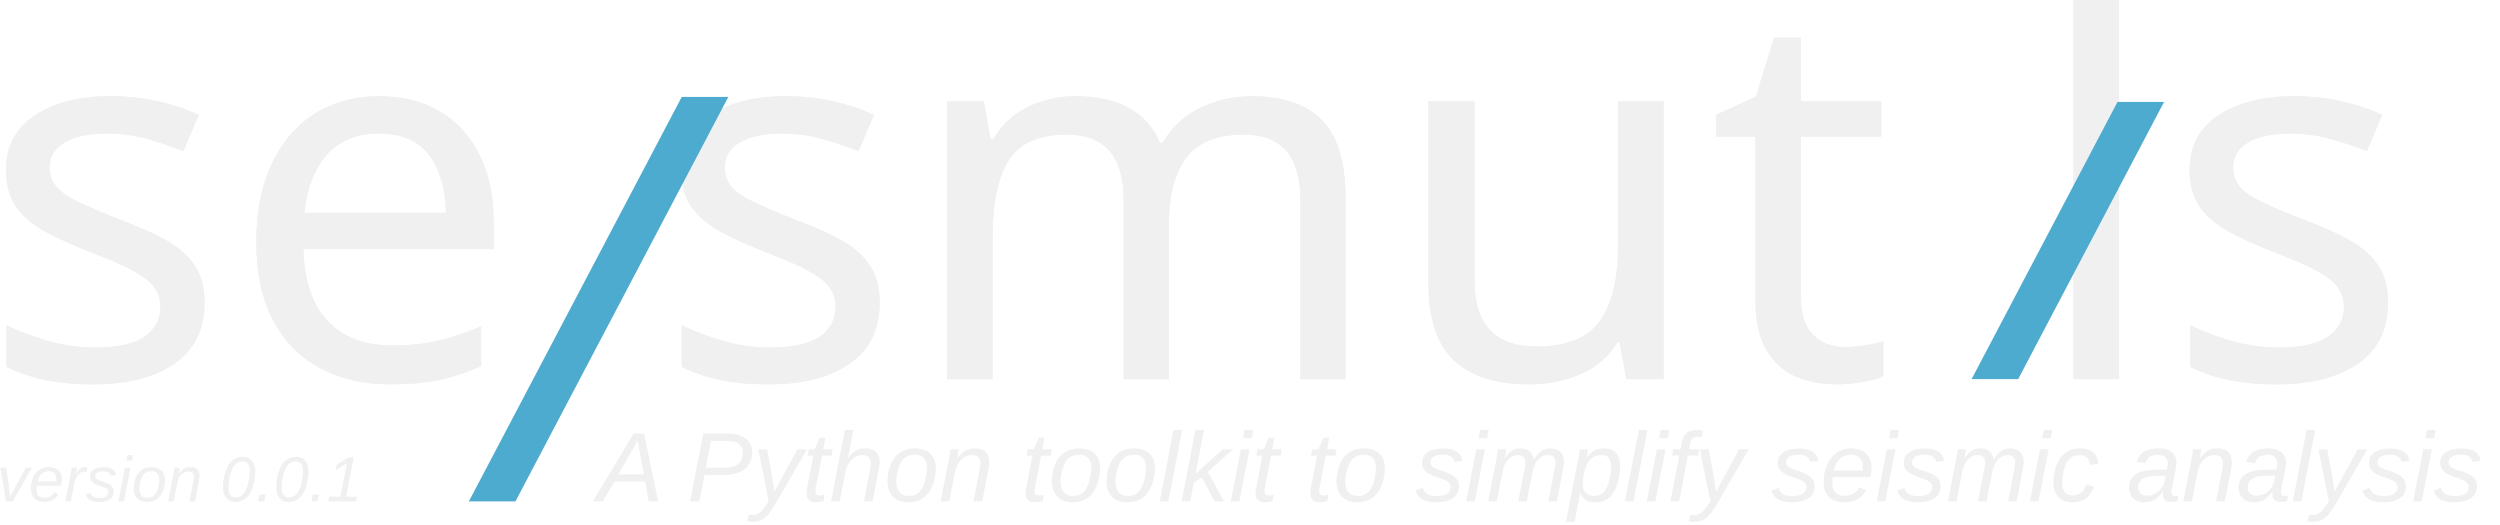
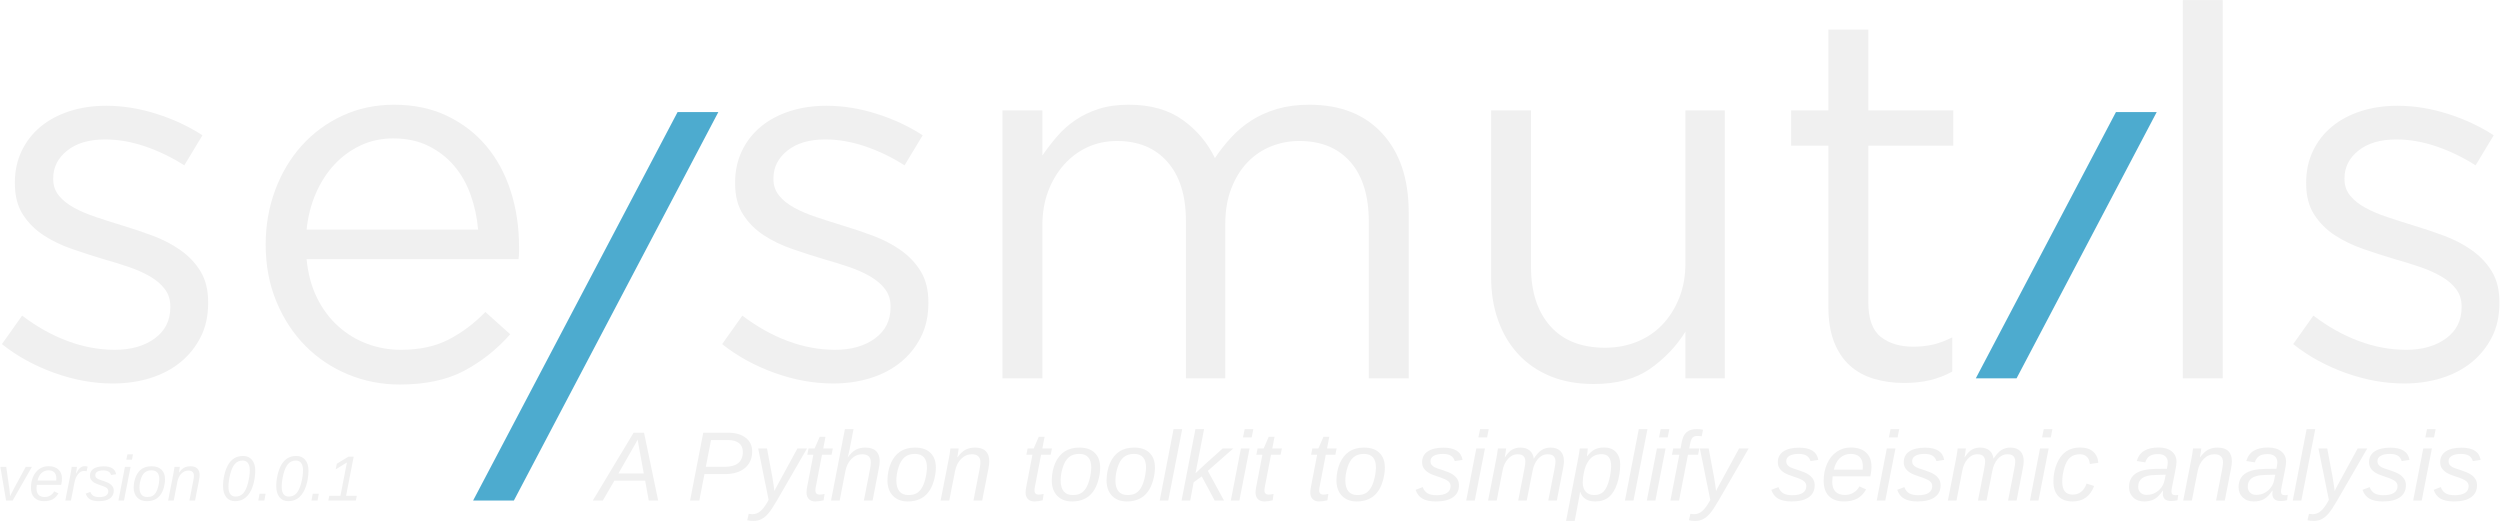
- <svg xmlns="http://www.w3.org/2000/svg" width="100%" height="100%" viewBox="0 0 1001 210" version="1.1" xml:space="preserve" style="fill-rule:evenodd;clip-rule:evenodd;stroke-linejoin:round;stroke-miterlimit:2;">
-   <g transform="matrix(1,0,0,1,-47,-762)">
-     <g transform="matrix(0.427944,0,0,0.185875,0,732.879)">
+ <svg xmlns="http://www.w3.org/2000/svg" width="100%" height="100%" viewBox="0 0 1001 209" version="1.1" xml:space="preserve" style="fill-rule:evenodd;clip-rule:evenodd;stroke-linejoin:round;stroke-miterlimit:2;">
+   <g transform="matrix(1,0,0,1,-47,-1091)">
+     <g transform="matrix(0.427944,0,0,0.185875,0,1061.54)">
      <g id="logo" transform="matrix(2.48695,0,0,5.72576,-1796.66,-3402.55)">
        <g transform="matrix(1,0,0,1,128.458,-95.3773)">
-           <g transform="matrix(194.939,0,0,194.939,1589.58,859.636)">
-                     </g>
-           <text x="630.479px" y="859.636px" style="font-family:'Gotham-Book', 'Gotham';font-size:194.939px;fill:rgb(240,240,240);">se smut ls</text>
-         </g>
-         <g transform="matrix(1,0,0,1,128.458,-95.3773)">
-           <g transform="matrix(194.939,0,0,194.939,1589.58,859.636)">
-                     </g>
-           <text x="630.479px" y="859.636px" style="font-family:'Gotham-Book', 'Gotham';font-size:194.939px;fill:rgb(240,240,240);">se smut ls</text>
+           <path d="M716.447,831.37L716.447,830.98C716.447,826.432 715.505,822.598 713.621,819.479C711.736,816.36 709.235,813.696 706.116,811.486C702.997,809.277 699.52,807.458 695.686,806.028C691.853,804.599 687.986,803.299 684.088,802.129C680.709,801.09 677.46,800.05 674.341,799.01C671.222,797.971 668.46,796.801 666.056,795.501C663.651,794.202 661.735,792.675 660.305,790.92C658.875,789.166 658.161,787.119 658.161,784.78L658.161,784.39C658.161,780.231 659.915,776.755 663.424,773.961C666.933,771.167 671.676,769.77 677.655,769.77C682.593,769.77 687.629,770.647 692.762,772.401C697.896,774.156 702.802,776.527 707.48,779.517L714.303,768.21C709.105,764.831 703.321,762.134 696.953,760.12C690.585,758.106 684.282,757.099 678.044,757.099C673.106,757.099 668.525,757.781 664.301,759.145C660.078,760.51 656.439,762.459 653.385,764.994C650.331,767.528 647.959,770.582 646.269,774.156C644.58,777.73 643.735,781.661 643.735,785.949L643.735,786.339C643.735,791.018 644.742,794.917 646.757,798.036C648.771,801.155 651.37,803.754 654.554,805.833C657.738,807.913 661.312,809.635 665.276,810.999C669.24,812.364 673.171,813.631 677.07,814.8C680.319,815.71 683.47,816.685 686.524,817.725C689.578,818.764 692.275,819.966 694.614,821.331C696.953,822.695 698.805,824.287 700.17,826.107C701.535,827.926 702.217,830.071 702.217,832.54L702.217,832.93C702.217,837.868 700.267,841.767 696.369,844.626C692.47,847.485 687.466,848.915 681.358,848.915C675.38,848.915 669.435,847.81 663.521,845.601C657.608,843.391 651.923,840.207 646.464,836.049L638.862,846.77C644.58,851.319 651.143,854.925 658.551,857.59C665.958,860.254 673.301,861.586 680.579,861.586C685.647,861.586 690.358,860.903 694.712,859.539C699.065,858.174 702.834,856.192 706.018,853.593C709.202,850.994 711.736,847.843 713.621,844.139C715.505,840.435 716.447,836.179 716.447,831.37Z" style="fill:rgb(240,240,240);fill-rule:nonzero;" />
+           <path d="M753.486,814.8L833.216,814.8C833.346,813.891 833.411,813.046 833.411,812.266L833.411,810.122C833.411,802.714 832.371,795.761 830.292,789.263C828.212,782.765 825.158,777.112 821.13,772.304C817.101,767.495 812.162,763.694 806.314,760.9C800.466,758.106 793.838,756.709 786.43,756.709C779.413,756.709 772.947,758.073 767.034,760.802C761.121,763.532 756.02,767.268 751.731,772.011C747.443,776.755 744.096,782.343 741.692,788.776C739.288,795.209 738.086,802.064 738.086,809.342C738.086,817.14 739.435,824.287 742.134,830.785C744.832,837.283 748.471,842.839 753.05,847.453C757.629,852.066 762.973,855.64 769.081,858.174C775.189,860.709 781.687,861.976 788.575,861.976C798.192,861.976 806.249,860.254 812.747,856.81C819.245,853.366 825.028,848.785 830.097,843.067L820.74,834.684C816.581,838.973 812,842.417 806.996,845.016C801.993,847.615 795.982,848.915 788.965,848.915C784.546,848.915 780.322,848.167 776.294,846.673C772.265,845.178 768.626,842.969 765.377,840.045C762.128,837.121 759.464,833.547 757.385,829.323C755.305,825.1 754.006,820.259 753.486,814.8ZM753.486,803.689C754.002,798.75 755.164,794.202 756.973,790.043C758.783,785.885 761.108,782.278 763.95,779.224C766.792,776.17 770.085,773.766 773.831,772.011C777.576,770.257 781.645,769.38 786.037,769.38C791.075,769.38 795.5,770.322 799.312,772.206C803.123,774.091 806.353,776.592 809.001,779.711C811.649,782.83 813.715,786.469 815.201,790.628C816.686,794.787 817.623,799.14 818.01,803.689L753.486,803.689Z" style="fill:rgb(240,240,240);fill-rule:nonzero;" />
+           <path d="M987.412,831.37L987.412,830.98C987.412,826.432 986.47,822.598 984.586,819.479C982.701,816.36 980.2,813.696 977.081,811.486C973.962,809.277 970.485,807.458 966.651,806.028C962.818,804.599 958.951,803.299 955.053,802.129C951.674,801.09 948.425,800.05 945.306,799.01C942.187,797.971 939.425,796.801 937.021,795.501C934.616,794.202 932.7,792.675 931.27,790.92C929.84,789.166 929.126,787.119 929.126,784.78L929.126,784.39C929.126,780.231 930.88,776.755 934.389,773.961C937.898,771.167 942.641,769.77 948.62,769.77C953.558,769.77 958.594,770.647 963.727,772.401C968.861,774.156 973.767,776.527 978.445,779.517L985.268,768.21C980.07,764.831 974.286,762.134 967.918,760.12C961.55,758.106 955.247,757.099 949.009,757.099C944.071,757.099 939.49,757.781 935.266,759.145C931.043,760.51 927.404,762.459 924.35,764.994C921.296,767.528 918.924,770.582 917.234,774.156C915.545,777.73 914.7,781.661 914.7,785.949L914.7,786.339C914.7,791.018 915.707,794.917 917.722,798.036C919.736,801.155 922.335,803.754 925.519,805.833C928.703,807.913 932.277,809.635 936.241,810.999C940.205,812.364 944.136,813.631 948.035,814.8C951.284,815.71 954.435,816.685 957.489,817.725C960.543,818.764 963.24,819.966 965.579,821.331C967.918,822.695 969.77,824.287 971.135,826.107C972.5,827.926 973.182,830.071 973.182,832.54L973.182,832.93C973.182,837.868 971.232,841.767 967.334,844.626C963.435,847.485 958.431,848.915 952.323,848.915C946.345,848.915 940.4,847.81 934.486,845.601C928.573,843.391 922.888,840.207 917.429,836.049L909.827,846.77C915.545,851.319 922.108,854.925 929.516,857.59C936.923,860.254 944.266,861.586 951.544,861.586C956.612,861.586 961.323,860.903 965.677,859.539C970.03,858.174 973.799,856.192 976.983,853.593C980.167,850.994 982.701,847.843 984.586,844.139C986.47,840.435 987.412,836.179 987.412,831.37Z" style="fill:rgb(240,240,240);fill-rule:nonzero;" />
+           <path d="M1095.21,776.787C1092.48,771.069 1088.46,766.293 1083.13,762.459C1077.8,758.626 1071.04,756.709 1062.85,756.709C1058.57,756.709 1054.8,757.228 1051.55,758.268C1048.3,759.308 1045.37,760.705 1042.78,762.459C1040.18,764.214 1037.87,766.261 1035.86,768.6C1033.84,770.939 1031.99,773.343 1030.3,775.813L1030.3,758.853L1015.29,758.853L1015.29,859.636L1030.3,859.636L1030.3,802.129C1030.3,797.451 1031.01,793.195 1032.44,789.361C1033.87,785.527 1035.86,782.181 1038.39,779.322C1040.92,776.462 1043.88,774.253 1047.26,772.694C1050.64,771.134 1054.34,770.354 1058.37,770.354C1066.43,770.354 1072.76,772.986 1077.38,778.249C1081.99,783.513 1084.3,790.888 1084.3,800.375L1084.3,859.636L1099.11,859.636L1099.11,801.545C1099.11,796.606 1099.86,792.188 1101.35,788.289C1102.85,784.39 1104.86,781.109 1107.4,778.444C1109.93,775.78 1112.89,773.766 1116.27,772.401C1119.65,771.037 1123.22,770.354 1126.99,770.354C1135.18,770.354 1141.58,772.986 1146.19,778.249C1150.8,783.513 1153.11,791.018 1153.11,800.765L1153.11,859.636L1168.12,859.636L1168.12,797.256C1168.12,784.65 1164.81,774.741 1158.18,767.528C1151.55,760.315 1142.39,756.709 1130.69,756.709C1126.27,756.709 1122.28,757.228 1118.7,758.268C1115.13,759.308 1111.91,760.737 1109.05,762.557C1106.19,764.376 1103.63,766.521 1101.35,768.99C1099.08,771.459 1097.03,774.058 1095.21,776.787Z" style="fill:rgb(240,240,240);fill-rule:nonzero;" />
+           <path d="M1272.22,816.555C1272.22,821.233 1271.44,825.522 1269.88,829.421C1268.32,833.32 1266.21,836.666 1263.54,839.46C1260.88,842.254 1257.69,844.399 1253.99,845.893C1250.29,847.388 1246.29,848.135 1242,848.135C1233.04,848.135 1226.15,845.406 1221.34,839.948C1216.53,834.489 1214.13,827.082 1214.13,817.725L1214.13,758.853L1199.12,758.853L1199.12,821.428C1199.12,827.406 1199.99,832.865 1201.75,837.803C1203.5,842.742 1206.04,846.998 1209.35,850.572C1212.66,854.146 1216.69,856.907 1221.44,858.857C1226.18,860.806 1231.61,861.781 1237.71,861.781C1246.42,861.781 1253.5,859.864 1258.96,856.03C1264.42,852.196 1268.84,847.55 1272.22,842.092L1272.22,859.636L1287.03,859.636L1287.03,758.853L1272.22,758.853L1272.22,816.555Z" style="fill:rgb(240,240,240);fill-rule:nonzero;" />
+           <path d="M1341.03,772.109L1373,772.109L1373,758.853L1341.03,758.853L1341.03,728.443L1326.02,728.443L1326.02,758.853L1311.99,758.853L1311.99,772.109L1326.02,772.109L1326.02,832.93C1326.02,837.998 1326.74,842.352 1328.16,845.991C1329.6,849.63 1331.58,852.586 1334.11,854.86C1336.64,857.135 1339.67,858.792 1343.18,859.831C1346.68,860.871 1350.45,861.391 1354.48,861.391C1358.12,861.391 1361.4,861.033 1364.33,860.319C1367.25,859.604 1370.01,858.532 1372.61,857.102L1372.61,844.236C1370.01,845.536 1367.58,846.446 1365.3,846.965C1363.03,847.485 1360.59,847.745 1357.99,847.745C1352.92,847.745 1348.83,846.51 1345.71,844.041C1342.59,841.572 1341.03,837.218 1341.03,830.98L1341.03,772.109Z" style="fill:rgb(240,240,240);fill-rule:nonzero;" />
+           <rect x="1459.36" y="717.331" width="15.01" height="142.305" style="fill:rgb(240,240,240);fill-rule:nonzero;" />
+           <path d="M1578.47,831.37L1578.47,830.98C1578.47,826.432 1577.53,822.598 1575.64,819.479C1573.76,816.36 1571.25,813.696 1568.13,811.486C1565.02,809.277 1561.54,807.458 1557.71,806.028C1553.87,804.599 1550.01,803.299 1546.11,802.129C1542.73,801.09 1539.48,800.05 1536.36,799.01C1533.24,797.971 1530.48,796.801 1528.08,795.501C1525.67,794.202 1523.75,792.675 1522.33,790.92C1520.89,789.166 1520.18,787.119 1520.18,784.78L1520.18,784.39C1520.18,780.231 1521.93,776.755 1525.44,773.961C1528.95,771.167 1533.7,769.77 1539.67,769.77C1544.61,769.77 1549.65,770.647 1554.78,772.401C1559.91,774.156 1564.82,776.527 1569.5,779.517L1576.32,768.21C1571.12,764.831 1565.34,762.134 1558.97,760.12C1552.61,758.106 1546.3,757.099 1540.06,757.099C1535.12,757.099 1530.54,757.781 1526.32,759.145C1522.1,760.51 1518.46,762.459 1515.4,764.994C1512.35,767.528 1509.98,770.582 1508.29,774.156C1506.6,777.73 1505.76,781.661 1505.76,785.949L1505.76,786.339C1505.76,791.018 1506.76,794.917 1508.78,798.036C1510.79,801.155 1513.39,803.754 1516.57,805.833C1519.76,807.913 1523.33,809.635 1527.3,810.999C1531.26,812.364 1535.19,813.631 1539.09,814.8C1542.34,815.71 1545.49,816.685 1548.54,817.725C1551.6,818.764 1554.29,819.966 1556.63,821.331C1558.97,822.695 1560.83,824.287 1562.19,826.107C1563.55,827.926 1564.24,830.071 1564.24,832.54L1564.24,832.93C1564.24,837.868 1562.29,841.767 1558.39,844.626C1554.49,847.485 1549.49,848.915 1543.38,848.915C1537.4,848.915 1531.45,847.81 1525.54,845.601C1519.63,843.391 1513.94,840.207 1508.48,836.049L1500.88,846.77C1506.6,851.319 1513.16,854.925 1520.57,857.59C1527.98,860.254 1535.32,861.586 1542.6,861.586C1547.67,861.586 1552.38,860.903 1556.73,859.539C1561.09,858.174 1564.85,856.192 1568.04,853.593C1571.22,850.994 1573.76,847.843 1575.64,844.139C1577.53,840.435 1578.47,836.179 1578.47,831.37Z" style="fill:rgb(240,240,240);fill-rule:nonzero;" />
        </g>
        <g transform="matrix(2.05883,0,0,2.05883,-306.591,-959.602)">
          <g transform="matrix(18,0,0,18,974.931,859.636)">
                    </g>
          <text x="630.479px" y="859.636px" style="font-family:'Arial-ItalicMT', 'Arial', sans-serif;font-style:italic;font-size:18px;fill:rgb(240,240,240);">A<tspan x="641.817px 646.818px " y="859.636px 859.636px "> P</tspan>ython toolkit to simplify seismic analysis</text>
        </g>
        <g transform="matrix(2.08557,0,0,2.08557,-549.485,-982.58)">
          <g transform="matrix(11.5077,0,0,11.5077,696.368,859.636)">
                    </g>
          <text x="630.479px" y="859.636px" style="font-family:'Arial-ItalicMT', 'Arial', sans-serif;font-style:italic;font-size:11.508px;fill:rgb(240,240,240);">version 0.0.1</text>
        </g>
        <g transform="matrix(1.02157,0,-0.370485,0.703883,1165.82,159.175)">
-           <g transform="matrix(194.939,0,0,194.939,681.748,859.636)">
-                     </g>
-           <text x="630.479px" y="859.636px" style="font-family:'Gotham-Book', 'Gotham';font-size:194.939px;fill:rgb(77,171,207);">l</text>
+           <rect x="648.609" y="717.331" width="15.01" height="142.305" style="fill:rgb(77,171,207);fill-rule:nonzero;" />
        </g>
        <g transform="matrix(1.02157,0,-0.540581,1.02705,746.693,-72.641)">
-           <g transform="matrix(194.939,0,0,194.939,681.748,859.636)">
-                     </g>
-           <text x="630.479px" y="859.636px" style="font-family:'Gotham-Book', 'Gotham';font-size:194.939px;fill:rgb(77,171,207);">l</text>
+           <rect x="648.609" y="717.331" width="15.01" height="142.305" style="fill:rgb(77,171,207);fill-rule:nonzero;" />
        </g>
      </g>
    </g>
  </g>
</svg>
